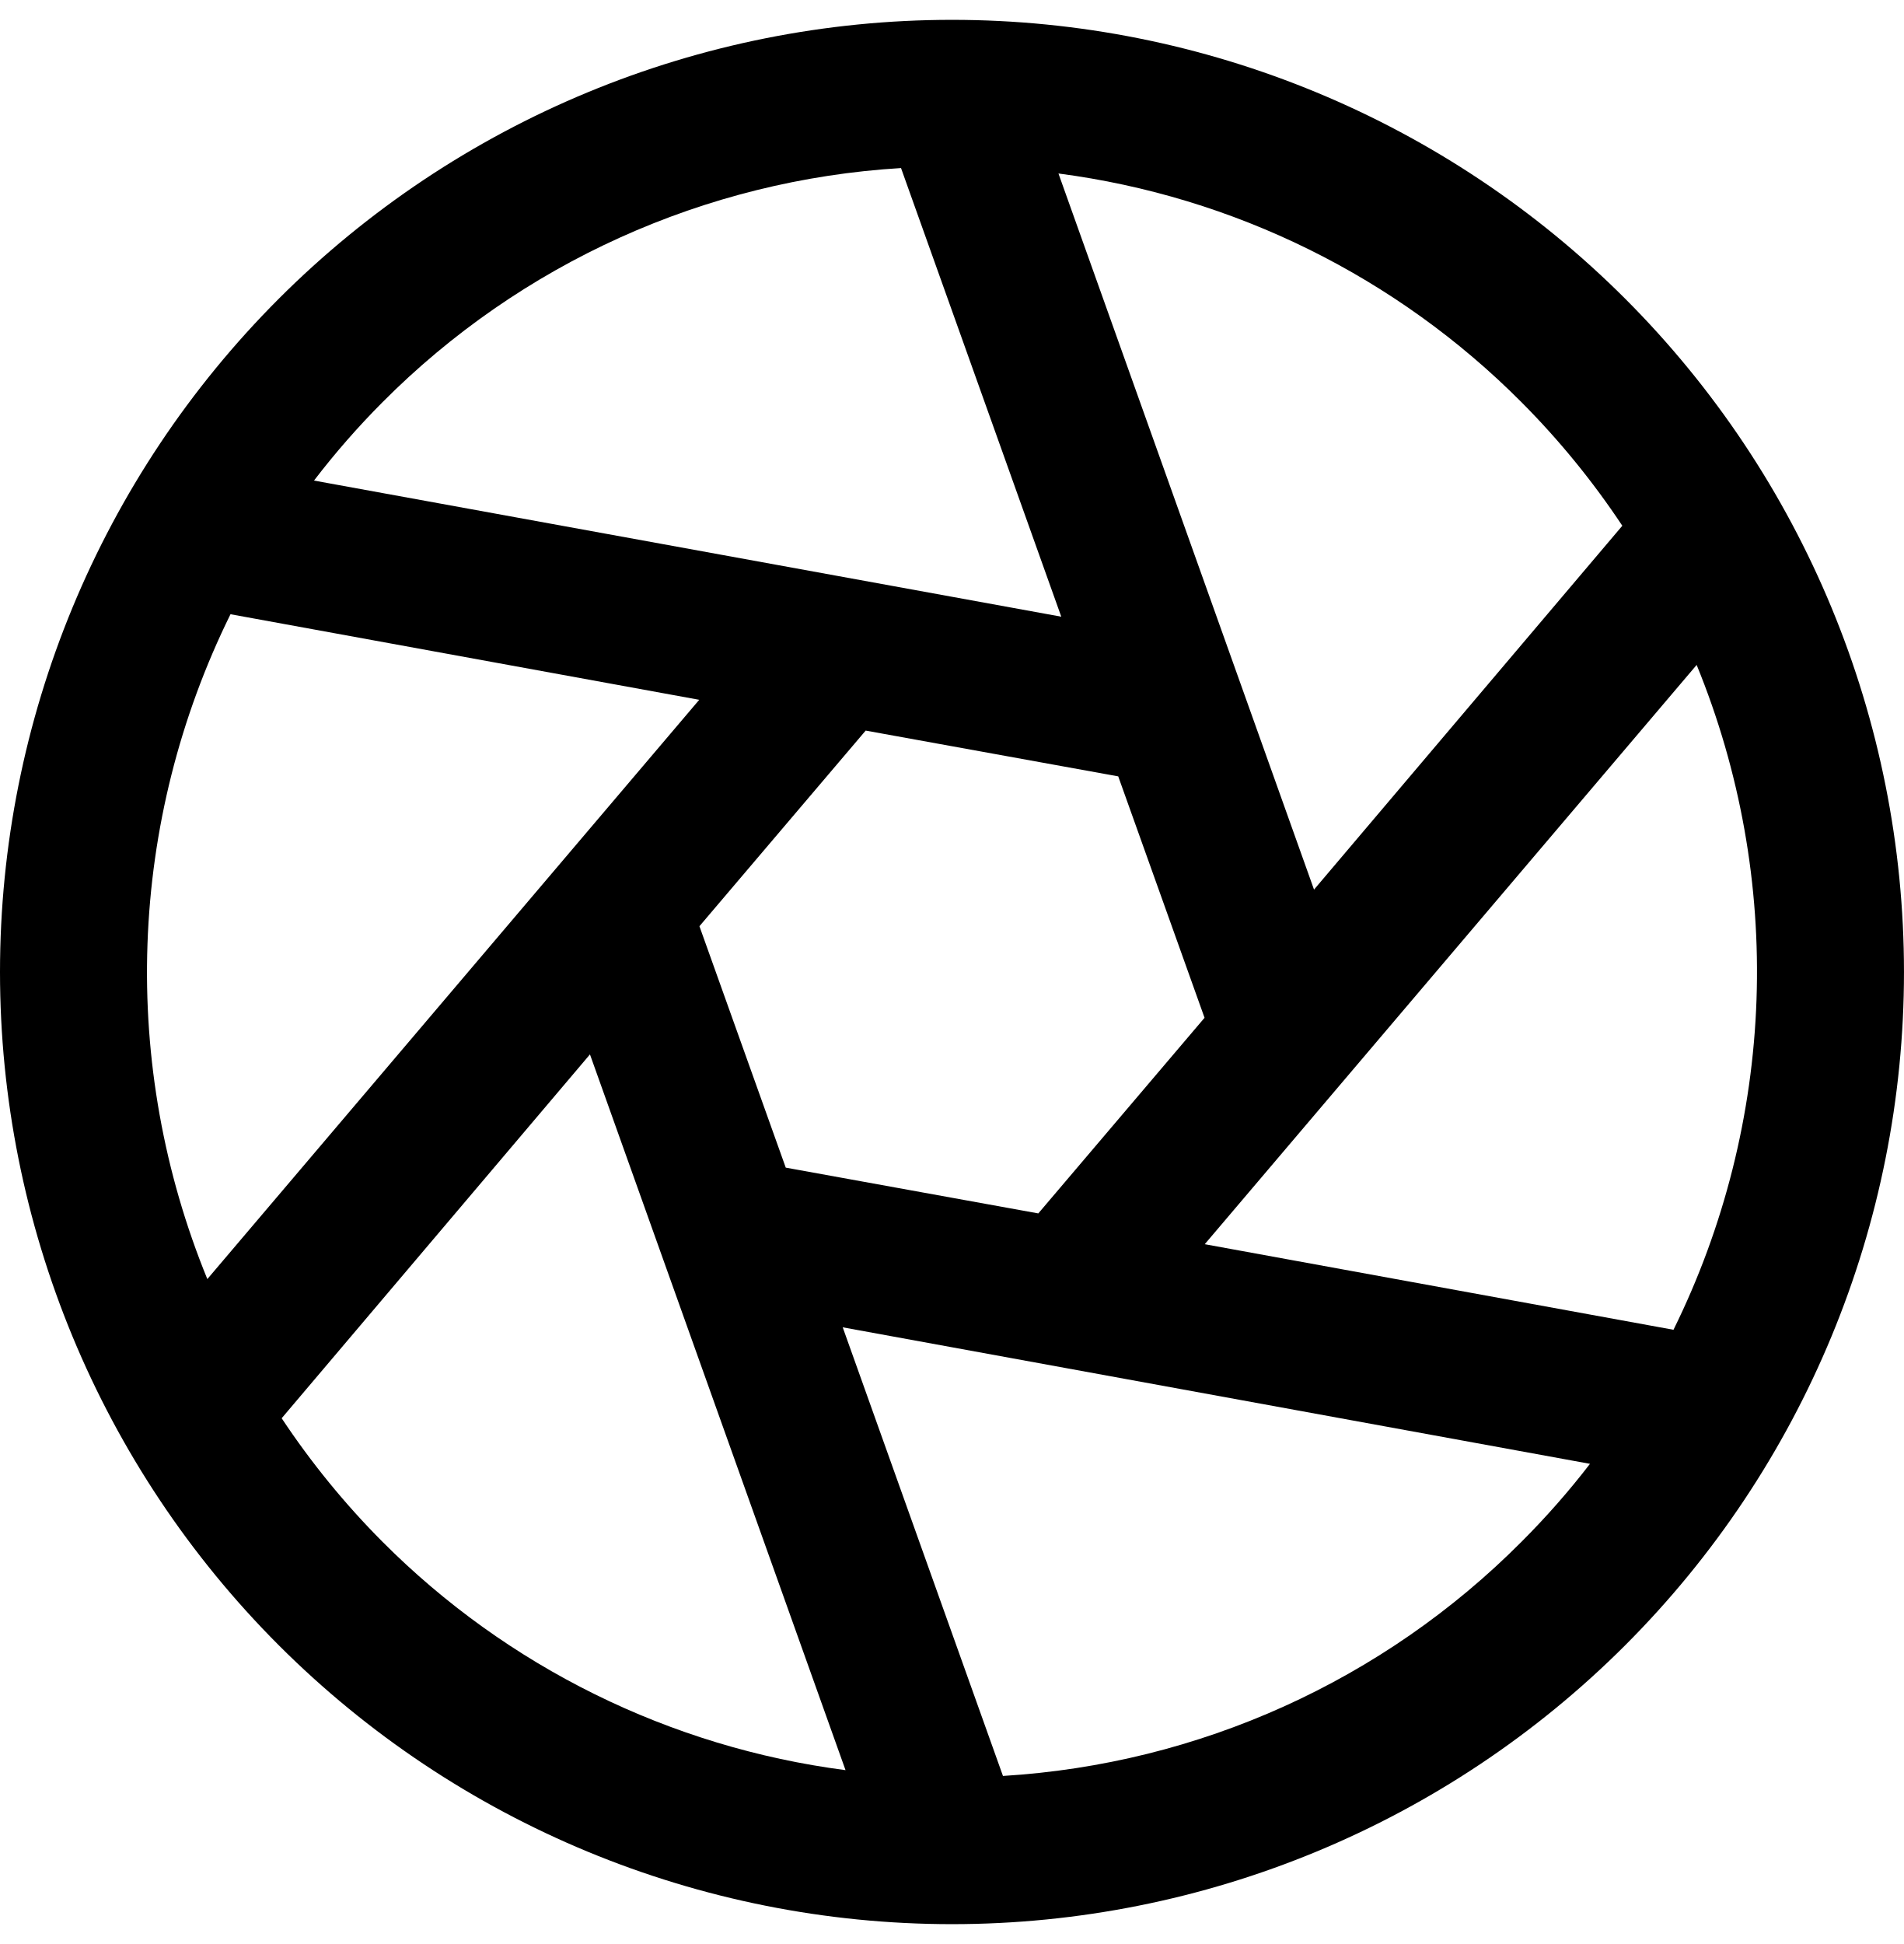
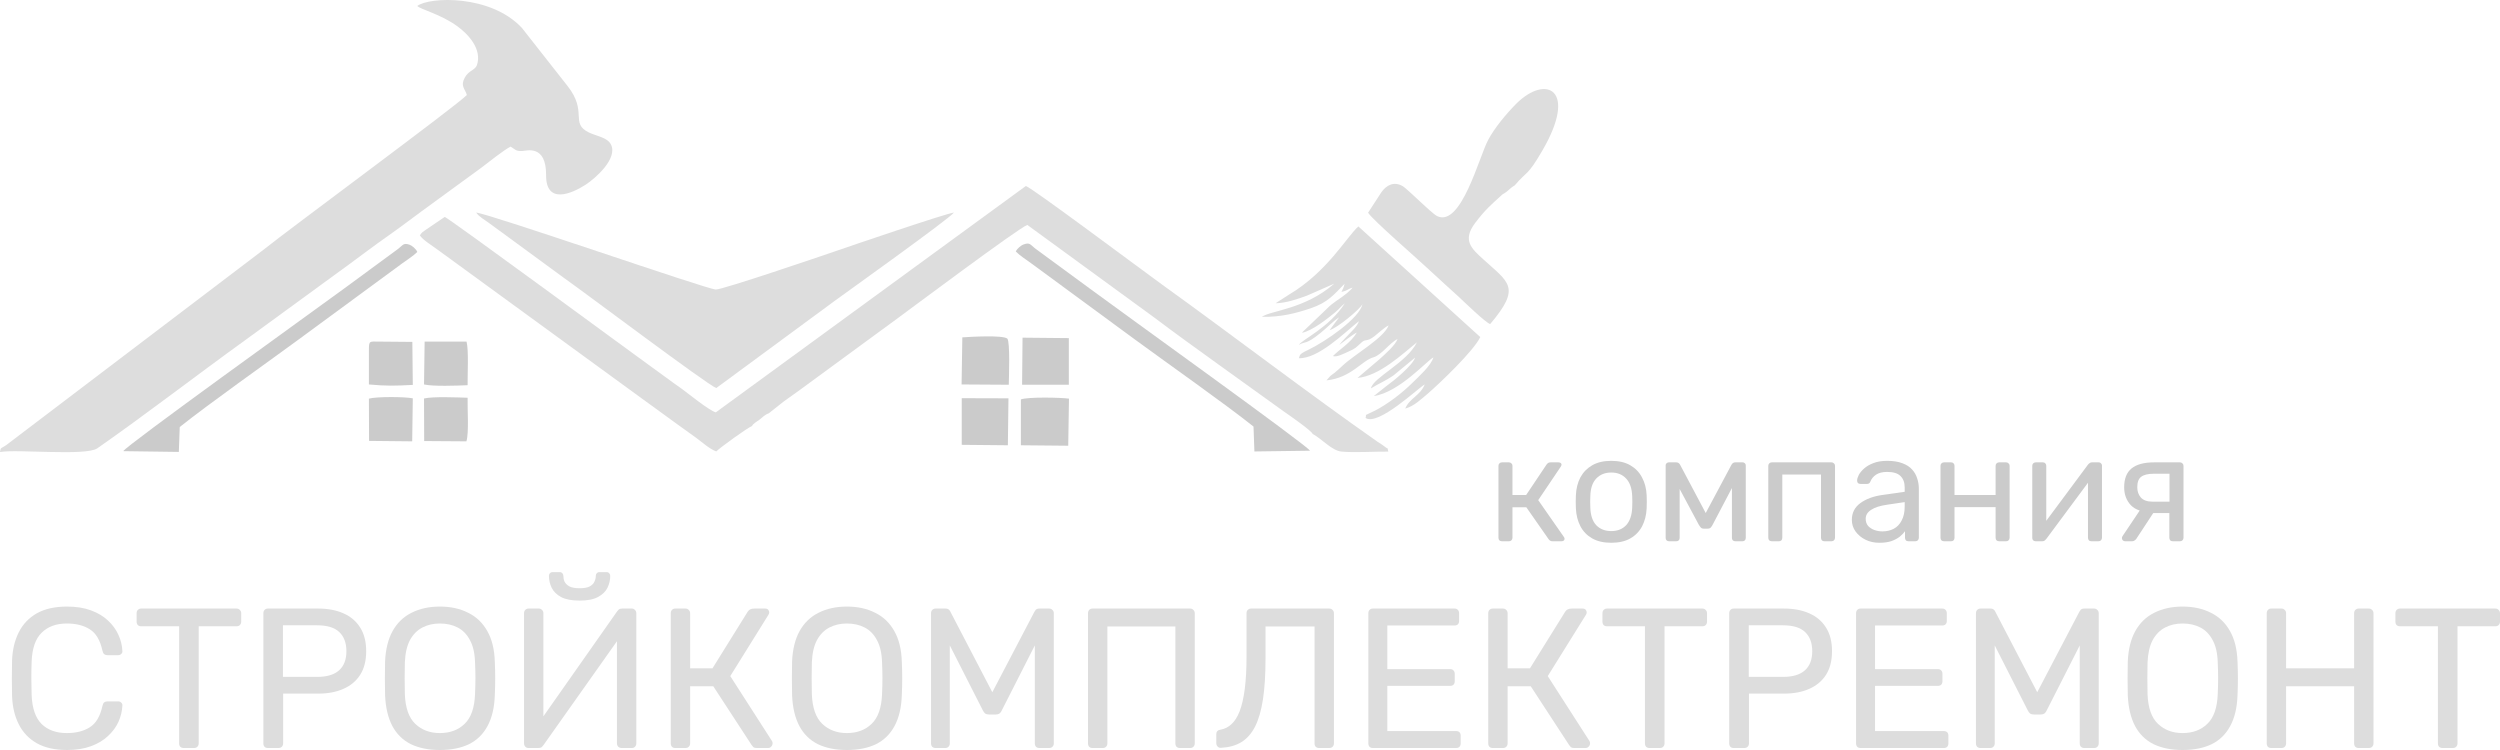
- <svg xmlns="http://www.w3.org/2000/svg" width="48" height="49" viewBox="0 0 48 49" fill="none">
-   <path d="M40.971 7.529C36.47 3.029 30.365 0.5 24 0.5C17.635 0.5 11.53 3.029 7.029 7.529C2.529 12.03 4.74244e-08 18.135 0 24.5C-4.74244e-08 30.865 2.529 36.97 7.029 41.471C11.53 45.971 17.635 48.5 24 48.5C30.365 48.5 36.47 45.971 40.971 41.471C45.471 36.97 48 30.865 48 24.5C48 18.135 45.471 12.03 40.971 7.529ZM38.361 10.142C39.307 11.092 40.157 12.134 40.899 13.252L33.127 22.423L26.684 4.373C31.107 4.95 35.214 6.979 38.361 10.142ZM30.367 25.654L26.176 30.585L19.809 29.431L17.633 23.346L21.824 18.415L28.191 19.569L30.367 25.654ZM9.639 10.142C13.126 6.636 17.779 4.534 22.715 4.236L26.755 15.544L7.916 12.113C8.447 11.419 9.023 10.761 9.639 10.142ZM5.227 32.24C4.132 29.565 3.617 26.687 3.718 23.798C3.818 20.909 4.532 18.074 5.811 15.482L17.628 17.639L5.227 32.24ZM9.639 38.858C8.693 37.908 7.843 36.866 7.101 35.748L14.873 26.577L21.316 44.618C16.894 44.043 12.787 42.017 9.639 38.858ZM38.361 38.858C34.874 42.364 30.221 44.465 25.285 44.764L21.245 33.456L40.084 36.897C39.553 37.587 38.977 38.242 38.361 38.858ZM30.372 31.361L42.773 16.76C43.868 19.435 44.383 22.313 44.282 25.202C44.181 28.091 43.468 30.926 42.189 33.518L30.372 31.361Z" fill="currentColor" />
+ <svg xmlns="http://www.w3.org/2000/svg" width="210" height="63" viewBox="0 0 210 63" fill="none">
+   <path d="M43.834 2.338L47.671 7.219C49.395 9.399 47.86 10.338 49.458 11.123C50.125 11.453 51.031 11.529 51.333 12.163C51.886 13.342 50.011 14.977 49.219 15.497C47.998 16.296 45.847 17.196 45.872 14.698C45.885 12.112 44.211 12.67 43.884 12.683C43.306 12.721 43.268 12.531 42.89 12.315C42.349 12.581 40.978 13.672 40.412 14.103L35.442 17.728C34.587 18.349 33.806 18.958 32.976 19.541C31.164 20.809 29.743 21.924 28.006 23.167L20.571 28.592C16.545 31.495 12.141 34.893 8.178 37.656C7.222 38.328 1.371 37.707 0 37.973C0.063 37.542 0.063 37.707 0.503 37.403L22.106 20.999C24.433 19.135 38.336 8.892 39.217 7.98C39.066 7.447 38.65 7.244 39.04 6.522C39.38 5.901 39.871 5.926 40.059 5.482C40.525 4.101 39.279 2.833 38.424 2.212C37.002 1.172 35.304 0.792 35.052 0.5C36.071 -0.273 41.205 -0.476 43.834 2.338Z" fill="#dddddd" />
+   <path d="M60.165 37.922C59.561 37.682 59.095 37.238 58.466 36.769C58.001 36.427 57.435 36.021 56.931 35.666C55.937 34.956 54.893 34.17 53.861 33.435L36.776 20.986C36.335 20.657 35.518 20.162 35.266 19.769C35.505 19.452 35.404 19.566 35.769 19.3L37.355 18.223C37.593 18.235 53.308 29.809 54.415 30.595C55.346 31.255 56.252 31.952 57.271 32.662C57.799 33.042 59.548 34.474 60.127 34.639L86.171 15.624C86.674 15.763 95.859 22.634 97.645 23.927C103.495 28.136 109.975 33.093 115.737 37.124C115.951 37.263 116.127 37.365 116.266 37.479C116.719 37.846 116.48 37.453 116.618 37.935C115.41 37.922 113.863 38.037 112.705 37.935C111.887 37.872 111.032 36.858 110.264 36.452C110.164 36.173 108.264 34.855 107.786 34.525L102.338 30.608C100.564 29.328 98.639 27.946 97.016 26.716L86.297 18.895C85.63 19.097 76.194 26.158 75.376 26.754L67.21 32.738C66.783 33.042 66.33 33.359 65.814 33.739L64.581 34.715C64.203 34.855 64.065 35.057 63.788 35.26C63.65 35.362 63.562 35.4 63.423 35.514C63.159 35.742 63.335 35.565 63.159 35.793C62.857 35.882 60.454 37.618 60.165 37.922Z" fill="#dddddd" />
+   <path d="M47.458 23.407L41.192 18.818C40.689 18.438 40.261 18.235 39.997 17.855C41.28 18.007 59.272 24.269 60.127 24.32C60.668 24.346 69.148 21.455 70.142 21.113C71.425 20.669 79.402 17.944 80.132 17.855C79.754 18.375 70.897 24.7 70.117 25.271L60.165 32.598C59.397 32.307 49.068 24.536 47.458 23.407Z" fill="#dddddd" />
+   <path d="M107.245 25.41L108.251 24.764C111.485 22.85 113.108 19.909 114.102 19.021L124.343 28.313C123.802 29.467 120.921 32.218 119.902 33.093C119.361 33.536 118.807 34.107 118.04 34.322C118.392 33.448 119.323 33.219 119.675 32.294C119.222 32.51 115.763 35.831 114.706 35.108C114.844 34.703 114.442 35.02 115.511 34.487C116.568 33.942 117.788 33.004 118.619 32.18C119.172 31.635 120.204 30.722 120.405 30.025C119.889 30.266 117.549 32.953 115.398 33.27L116.404 32.471C117.096 31.977 118.656 30.697 118.87 30.038L117.071 31.521C116.341 32.028 115.763 32.243 115.159 32.624C115.322 31.724 118.178 30.468 119.021 28.757C117.788 29.746 115.888 31.571 114.026 31.749L115.876 30.177C116.379 29.721 117.184 29.023 117.398 28.478C116.757 28.77 116.052 29.822 115.373 30.012C114.379 30.291 113.51 31.736 111.422 31.952L111.749 31.584C111.85 31.495 112.001 31.394 112.101 31.318C112.378 31.09 112.554 30.925 112.768 30.722C113.787 29.759 116.241 28.402 116.643 27.337C116.304 27.489 115.737 28.022 115.461 28.237C114.769 28.77 114.731 28.427 114.366 28.77C113.863 29.213 113.913 29.252 113.246 29.543C112.869 29.708 112.303 30.025 111.963 29.911C112.517 29.34 113.448 28.82 113.976 27.933C113.636 28.085 112.756 28.782 112.504 28.973C112.68 28.706 113.133 28.275 113.36 28.022C113.674 27.692 113.976 27.439 114.152 26.982L113.989 27.109C112.932 27.959 110.717 30.152 109.107 30.088C109.208 29.86 109.069 29.771 109.837 29.416C111.359 28.694 114.228 26.703 114.442 25.55C114.253 25.968 112.303 27.578 111.686 27.73L112.491 26.653C111.95 26.995 111.497 27.515 110.919 27.971C109.661 28.998 109.635 28.643 109.107 28.973C109.346 28.529 111.648 27.54 112.969 25.474C112.617 25.753 112.517 25.93 112.189 26.209C111.46 26.805 110.252 27.768 109.371 27.959C109.396 27.92 109.434 27.882 109.447 27.857L111.435 25.956C111.976 25.385 112.517 25.144 113.133 24.637C113.183 24.599 113.36 24.434 113.41 24.384C113.624 24.168 113.46 24.346 113.611 24.155C113.12 24.32 113.209 24.409 112.68 24.523C112.793 24.295 112.881 24.143 112.944 23.838C112.038 24.764 111.548 25.398 110.113 25.892C108.83 26.323 107.61 26.64 105.999 26.615C106.716 26.082 109.598 25.994 112.076 23.826L109.799 24.827C108.969 25.131 108.063 25.448 107.169 25.474C107.195 25.448 107.22 25.423 107.245 25.41Z" fill="#dddddd" />
+   <path d="M123.903 18.742C122.821 20.188 123.613 20.885 124.57 21.759C126.746 23.75 127.816 24.105 125.173 27.223C124.796 27.109 122.959 25.334 122.544 24.941C121.663 24.13 120.908 23.471 119.977 22.596C119.097 21.759 115.297 18.476 114.919 17.868L116.039 16.144C116.454 15.56 117.084 15.206 117.826 15.636C118.065 15.776 119.008 16.676 119.298 16.942C119.65 17.272 120.481 18.045 120.732 18.159C122.745 19.097 124.255 13.139 125.01 11.745C125.538 10.756 126.494 9.59 127.388 8.69C129.866 6.243 132.571 7.485 129.552 12.658C128.281 14.851 128.268 14.344 127.237 15.573C126.771 15.839 126.721 16.055 126.218 16.321C125.236 17.209 124.758 17.614 123.903 18.742Z" fill="#dddddd" />
+   <path d="M28.862 24.27L33.454 20.897C33.844 20.593 33.882 20.378 34.398 20.555C34.612 20.631 34.952 20.91 35.052 21.164C34.712 21.506 34.234 21.797 33.781 22.127L25.05 28.542C22.269 30.583 17.564 33.904 15.098 35.869L15.022 37.961L10.355 37.897C10.493 37.504 26.182 26.234 28.862 24.27Z" fill="#cbcbcb" />
+   <path d="M110.038 37.859L105.37 37.923L105.295 35.831C102.829 33.866 98.111 30.557 95.33 28.516L86.599 22.102C86.146 21.772 85.68 21.481 85.328 21.126C85.428 20.885 85.781 20.593 85.995 20.53C86.51 20.34 86.548 20.555 86.938 20.859L91.531 24.232C94.198 26.209 109.899 37.479 110.038 37.859Z" fill="#cbcbcb" />
+   <path d="M85.755 33.549C86.359 33.334 89.064 33.384 89.794 33.486L89.731 37.441L85.755 37.403V33.549Z" fill="#cbcbcb" />
+   <path d="M80.836 28.339C81.566 28.288 84.208 28.136 84.611 28.44C84.862 28.681 84.749 31.749 84.737 32.319L80.773 32.294L80.836 28.339Z" fill="#cbcbcb" />
+   <path d="M85.894 28.364L89.782 28.402V32.319H85.856L85.894 28.364Z" fill="#cbcbcb" />
+   <path d="M80.786 33.448L84.711 33.46L84.661 37.403L80.786 37.365V33.448Z" fill="#cbcbcb" />
+   <path d="M35.618 33.473C36.373 33.295 38.411 33.384 39.279 33.41C39.254 34.322 39.405 36.325 39.179 37.073L35.631 37.048L35.618 33.473Z" fill="#cbcbcb" />
+   <path d="M35.669 28.694H39.191C39.38 29.429 39.267 31.47 39.279 32.357C38.411 32.395 36.373 32.471 35.618 32.294L35.669 28.694Z" fill="#cbcbcb" />
+   <path d="M30.988 33.486C31.605 33.308 34.02 33.321 34.675 33.46L34.624 37.073L31.001 37.035L30.988 33.486Z" fill="#cbcbcb" />
+   <path d="M31.819 28.694L34.637 28.719L34.675 32.332C33.203 32.408 32.473 32.433 30.988 32.294V29.404C30.988 28.592 31.039 28.694 31.819 28.694Z" fill="#cbcbcb" />
+   <path d="M5.63 63C4.611 63 3.764 62.81 3.089 62.431C2.425 62.052 1.921 61.522 1.578 60.841C1.234 60.161 1.046 59.369 1.013 58.465C1.002 58.008 0.996 57.517 0.996 56.993C0.996 56.468 1.002 55.966 1.013 55.487C1.046 54.583 1.234 53.791 1.578 53.111C1.921 52.43 2.425 51.9 3.089 51.521C3.764 51.142 4.611 50.952 5.63 50.952C6.394 50.952 7.064 51.058 7.639 51.27C8.215 51.482 8.691 51.766 9.068 52.123C9.455 52.48 9.749 52.882 9.948 53.328C10.147 53.763 10.258 54.215 10.28 54.683C10.291 54.784 10.258 54.867 10.18 54.934C10.114 55.001 10.031 55.035 9.931 55.035H9.018C8.918 55.035 8.83 55.007 8.752 54.951C8.686 54.895 8.636 54.795 8.603 54.65C8.414 53.78 8.06 53.183 7.54 52.859C7.03 52.536 6.388 52.374 5.613 52.374C4.728 52.374 4.025 52.631 3.504 53.144C2.984 53.646 2.701 54.455 2.657 55.57C2.624 56.485 2.624 57.422 2.657 58.382C2.701 59.497 2.984 60.312 3.504 60.825C4.025 61.327 4.728 61.578 5.613 61.578C6.388 61.578 7.03 61.416 7.54 61.092C8.06 60.769 8.414 60.172 8.603 59.302C8.636 59.157 8.686 59.056 8.752 59.001C8.83 58.945 8.918 58.917 9.018 58.917H9.931C10.031 58.917 10.114 58.95 10.18 59.017C10.258 59.084 10.291 59.168 10.28 59.268C10.258 59.737 10.147 60.194 9.948 60.641C9.749 61.076 9.455 61.472 9.068 61.829C8.691 62.186 8.215 62.47 7.639 62.682C7.064 62.894 6.394 63 5.63 63Z" fill="#dddddd" />
+   <path d="M15.429 62.833C15.318 62.833 15.224 62.799 15.146 62.732C15.08 62.654 15.047 62.559 15.047 62.448V52.608H11.858C11.747 52.608 11.653 52.575 11.576 52.508C11.509 52.43 11.476 52.335 11.476 52.224V51.521C11.476 51.398 11.509 51.303 11.576 51.236C11.653 51.158 11.747 51.119 11.858 51.119H19.863C19.985 51.119 20.079 51.158 20.145 51.236C20.223 51.303 20.262 51.398 20.262 51.521V52.224C20.262 52.335 20.223 52.43 20.145 52.508C20.079 52.575 19.985 52.608 19.863 52.608H16.691V62.448C16.691 62.559 16.652 62.654 16.575 62.732C16.508 62.799 16.414 62.833 16.292 62.833H15.429Z" fill="#dddddd" />
+   <path d="M22.505 62.833C22.383 62.833 22.289 62.799 22.223 62.732C22.156 62.654 22.123 62.559 22.123 62.448V51.521C22.123 51.398 22.156 51.303 22.223 51.236C22.289 51.158 22.383 51.119 22.505 51.119H26.724C27.543 51.119 28.251 51.253 28.849 51.521C29.458 51.788 29.929 52.19 30.261 52.726C30.593 53.25 30.759 53.908 30.759 54.7C30.759 55.492 30.593 56.15 30.261 56.675C29.929 57.199 29.458 57.595 28.849 57.863C28.251 58.13 27.543 58.264 26.724 58.264H23.784V62.448C23.784 62.559 23.745 62.654 23.668 62.732C23.601 62.799 23.507 62.833 23.385 62.833H22.505ZM23.767 56.859H26.64C27.46 56.859 28.074 56.675 28.484 56.307C28.894 55.938 29.098 55.403 29.098 54.7C29.098 54.008 28.899 53.473 28.5 53.094C28.102 52.714 27.482 52.525 26.64 52.525H23.767V56.859Z" fill="#dddddd" />
+   <path d="M36.947 63C36.006 63 35.198 62.838 34.523 62.515C33.847 62.18 33.327 61.672 32.961 60.992C32.596 60.3 32.391 59.436 32.347 58.398C32.336 57.907 32.33 57.439 32.33 56.993C32.33 56.535 32.336 56.061 32.347 55.57C32.391 54.544 32.602 53.691 32.978 53.01C33.365 52.318 33.897 51.805 34.572 51.471C35.259 51.125 36.05 50.952 36.947 50.952C37.855 50.952 38.647 51.125 39.322 51.471C40.008 51.805 40.545 52.318 40.933 53.01C41.321 53.691 41.531 54.544 41.564 55.57C41.586 56.061 41.597 56.535 41.597 56.993C41.597 57.439 41.586 57.907 41.564 58.398C41.531 59.436 41.326 60.3 40.95 60.992C40.584 61.672 40.064 62.18 39.389 62.515C38.713 62.838 37.899 63 36.947 63ZM36.947 61.578C37.8 61.578 38.492 61.321 39.023 60.808C39.566 60.295 39.859 59.464 39.903 58.315C39.925 57.813 39.937 57.366 39.937 56.976C39.937 56.574 39.925 56.128 39.903 55.637C39.881 54.867 39.737 54.243 39.471 53.763C39.217 53.283 38.874 52.932 38.442 52.709C38.01 52.486 37.512 52.374 36.947 52.374C36.405 52.374 35.917 52.486 35.486 52.709C35.054 52.932 34.705 53.283 34.439 53.763C34.185 54.243 34.041 54.867 34.008 55.637C33.997 56.128 33.991 56.574 33.991 56.976C33.991 57.366 33.997 57.813 34.008 58.315C34.052 59.464 34.345 60.295 34.888 60.808C35.43 61.321 36.117 61.578 36.947 61.578Z" fill="#dddddd" />
+   <path d="M44.4 62.833C44.278 62.833 44.184 62.794 44.118 62.715C44.051 62.637 44.018 62.543 44.018 62.431V51.521C44.018 51.398 44.051 51.303 44.118 51.236C44.195 51.158 44.289 51.119 44.4 51.119H45.264C45.374 51.119 45.463 51.158 45.529 51.236C45.607 51.303 45.645 51.398 45.645 51.521V60.172L51.84 51.353C51.873 51.309 51.918 51.259 51.973 51.203C52.039 51.147 52.134 51.119 52.255 51.119H53.069C53.18 51.119 53.268 51.158 53.335 51.236C53.412 51.303 53.451 51.398 53.451 51.521V62.448C53.451 62.559 53.412 62.654 53.335 62.732C53.268 62.799 53.18 62.833 53.069 62.833H52.222C52.111 62.833 52.017 62.799 51.94 62.732C51.862 62.654 51.824 62.559 51.824 62.448V53.864L45.645 62.598C45.623 62.632 45.579 62.682 45.513 62.749C45.446 62.805 45.352 62.833 45.23 62.833H44.4ZM48.685 50.45C48.02 50.45 47.5 50.349 47.124 50.149C46.758 49.948 46.498 49.691 46.343 49.379C46.188 49.055 46.111 48.721 46.111 48.375C46.111 48.286 46.138 48.213 46.194 48.157C46.249 48.09 46.326 48.057 46.426 48.057H47.007C47.107 48.057 47.184 48.09 47.24 48.157C47.295 48.213 47.323 48.286 47.323 48.375C47.323 48.542 47.356 48.704 47.422 48.86C47.5 49.016 47.638 49.15 47.838 49.262C48.037 49.362 48.319 49.412 48.685 49.412C49.061 49.412 49.343 49.362 49.532 49.262C49.731 49.15 49.864 49.016 49.93 48.86C50.008 48.704 50.047 48.542 50.047 48.375C50.047 48.286 50.074 48.213 50.13 48.157C50.185 48.09 50.262 48.057 50.362 48.057H50.943C51.043 48.057 51.12 48.09 51.176 48.157C51.231 48.213 51.259 48.286 51.259 48.375C51.259 48.721 51.181 49.055 51.026 49.379C50.871 49.691 50.606 49.948 50.229 50.149C49.864 50.349 49.349 50.45 48.685 50.45Z" fill="#dddddd" />
+   <path d="M56.726 62.833C56.604 62.833 56.51 62.799 56.444 62.732C56.377 62.654 56.344 62.559 56.344 62.448V51.521C56.344 51.398 56.377 51.303 56.444 51.236C56.51 51.158 56.604 51.119 56.726 51.119H57.573C57.695 51.119 57.789 51.158 57.855 51.236C57.933 51.303 57.971 51.398 57.971 51.521V56.139H59.848L62.804 51.387C62.86 51.298 62.932 51.231 63.02 51.186C63.109 51.142 63.225 51.119 63.369 51.119H64.266C64.388 51.119 64.476 51.153 64.531 51.22C64.587 51.286 64.615 51.365 64.615 51.454C64.615 51.521 64.587 51.593 64.531 51.671L61.343 56.792L64.847 62.247C64.88 62.292 64.897 62.353 64.897 62.431C64.897 62.543 64.858 62.637 64.781 62.715C64.714 62.794 64.626 62.833 64.515 62.833H63.568C63.446 62.833 63.352 62.81 63.286 62.766C63.23 62.71 63.181 62.649 63.136 62.582L59.915 57.645H57.971V62.448C57.971 62.559 57.933 62.654 57.855 62.732C57.789 62.799 57.695 62.833 57.573 62.833H56.726Z" fill="#dddddd" />
+   <path d="M71.135 63C70.194 63 69.386 62.838 68.711 62.515C68.035 62.18 67.515 61.672 67.15 60.992C66.784 60.3 66.579 59.436 66.535 58.398C66.524 57.907 66.519 57.439 66.519 56.993C66.519 56.535 66.524 56.061 66.535 55.57C66.579 54.544 66.79 53.691 67.166 53.01C67.554 52.318 68.085 51.805 68.761 51.471C69.447 51.125 70.239 50.952 71.135 50.952C72.043 50.952 72.835 51.125 73.51 51.471C74.197 51.805 74.734 52.318 75.121 53.01C75.509 53.691 75.719 54.544 75.752 55.57C75.775 56.061 75.786 56.535 75.786 56.993C75.786 57.439 75.775 57.907 75.752 58.398C75.719 59.436 75.514 60.3 75.138 60.992C74.772 61.672 74.252 62.18 73.577 62.515C72.901 62.838 72.088 63 71.135 63ZM71.135 61.578C71.988 61.578 72.68 61.321 73.211 60.808C73.754 60.295 74.047 59.464 74.092 58.315C74.114 57.813 74.125 57.366 74.125 56.976C74.125 56.574 74.114 56.128 74.092 55.637C74.07 54.867 73.925 54.243 73.66 53.763C73.405 53.283 73.062 52.932 72.63 52.709C72.198 52.486 71.7 52.374 71.135 52.374C70.593 52.374 70.106 52.486 69.674 52.709C69.242 52.932 68.893 53.283 68.628 53.763C68.373 54.243 68.229 54.867 68.196 55.637C68.185 56.128 68.179 56.574 68.179 56.976C68.179 57.366 68.185 57.813 68.196 58.315C68.24 59.464 68.534 60.295 69.076 60.808C69.619 61.321 70.305 61.578 71.135 61.578Z" fill="#dddddd" />
+   <path d="M78.588 62.833C78.478 62.833 78.383 62.799 78.306 62.732C78.24 62.654 78.206 62.559 78.206 62.448V51.521C78.206 51.398 78.24 51.303 78.306 51.236C78.383 51.158 78.478 51.119 78.588 51.119H79.419C79.552 51.119 79.651 51.153 79.718 51.22C79.784 51.286 79.823 51.342 79.834 51.387L83.355 58.147L86.892 51.387C86.914 51.342 86.953 51.286 87.008 51.22C87.075 51.153 87.174 51.119 87.307 51.119H88.121C88.243 51.119 88.337 51.158 88.403 51.236C88.481 51.303 88.52 51.398 88.52 51.521V62.448C88.52 62.559 88.481 62.654 88.403 62.732C88.337 62.799 88.243 62.833 88.121 62.833H87.307C87.197 62.833 87.102 62.799 87.025 62.732C86.959 62.654 86.925 62.559 86.925 62.448V54.215L84.152 59.67C84.108 59.782 84.041 59.871 83.953 59.938C83.864 59.993 83.753 60.021 83.62 60.021H83.106C82.962 60.021 82.845 59.993 82.757 59.938C82.679 59.871 82.613 59.782 82.558 59.67L79.784 54.215V62.448C79.784 62.559 79.745 62.654 79.668 62.732C79.601 62.799 79.513 62.833 79.402 62.833H78.588Z" fill="#dddddd" />
+   <path d="M91.774 62.833C91.652 62.833 91.558 62.799 91.491 62.732C91.425 62.654 91.392 62.559 91.392 62.448V51.521C91.392 51.398 91.425 51.303 91.491 51.236C91.558 51.158 91.652 51.119 91.774 51.119H99.961C100.083 51.119 100.177 51.158 100.244 51.236C100.321 51.303 100.36 51.398 100.36 51.521V62.448C100.36 62.559 100.321 62.654 100.244 62.732C100.177 62.799 100.083 62.833 99.961 62.833H99.114C99.004 62.833 98.909 62.799 98.832 62.732C98.766 62.654 98.732 62.559 98.732 62.448V52.625H93.019V62.448C93.019 62.559 92.981 62.654 92.903 62.732C92.837 62.799 92.743 62.833 92.621 62.833H91.774Z" fill="#dddddd" />
+   <path d="M110.804 62.833C110.694 62.833 110.599 62.799 110.522 62.732C110.455 62.654 110.422 62.559 110.422 62.448V52.625H106.304V55.319C106.304 56.658 106.232 57.801 106.088 58.75C105.944 59.687 105.722 60.451 105.423 61.042C105.124 61.622 104.737 62.057 104.261 62.347C103.796 62.626 103.231 62.782 102.567 62.816C102.456 62.827 102.362 62.794 102.285 62.715C102.207 62.637 102.168 62.537 102.168 62.414V61.678C102.168 61.455 102.285 61.327 102.517 61.293C102.86 61.237 103.165 61.087 103.43 60.841C103.707 60.596 103.94 60.233 104.128 59.754C104.316 59.263 104.46 58.638 104.56 57.88C104.659 57.11 104.709 56.189 104.709 55.118V51.504C104.709 51.392 104.742 51.303 104.809 51.236C104.886 51.158 104.981 51.119 105.091 51.119H111.651C111.773 51.119 111.867 51.158 111.934 51.236C112.011 51.303 112.05 51.398 112.05 51.521V62.448C112.05 62.559 112.011 62.654 111.934 62.732C111.867 62.799 111.773 62.833 111.651 62.833H110.804Z" fill="#dddddd" />
+   <path d="M115.323 62.833C115.201 62.833 115.107 62.799 115.04 62.732C114.974 62.654 114.941 62.559 114.941 62.448V51.521C114.941 51.398 114.974 51.303 115.04 51.236C115.107 51.158 115.201 51.119 115.323 51.119H122.182C122.304 51.119 122.398 51.158 122.464 51.236C122.531 51.303 122.564 51.398 122.564 51.521V52.157C122.564 52.279 122.531 52.374 122.464 52.441C122.398 52.508 122.304 52.541 122.182 52.541H116.535V56.206H121.816C121.938 56.206 122.032 56.245 122.099 56.323C122.165 56.39 122.198 56.485 122.198 56.608V57.227C122.198 57.339 122.165 57.433 122.099 57.511C122.032 57.578 121.938 57.612 121.816 57.612H116.535V61.41H122.315C122.436 61.41 122.531 61.444 122.597 61.511C122.663 61.578 122.697 61.672 122.697 61.795V62.448C122.697 62.559 122.663 62.654 122.597 62.732C122.531 62.799 122.436 62.833 122.315 62.833H115.323Z" fill="#dddddd" />
+   <path d="M125.394 62.833C125.273 62.833 125.179 62.799 125.112 62.732C125.046 62.654 125.012 62.559 125.012 62.448V51.521C125.012 51.398 125.046 51.303 125.112 51.236C125.179 51.158 125.273 51.119 125.394 51.119H126.241C126.363 51.119 126.457 51.158 126.524 51.236C126.601 51.303 126.64 51.398 126.64 51.521V56.139H128.517L131.473 51.387C131.528 51.298 131.6 51.231 131.689 51.186C131.777 51.142 131.894 51.119 132.037 51.119H132.934C133.056 51.119 133.145 51.153 133.2 51.22C133.255 51.286 133.283 51.365 133.283 51.454C133.283 51.521 133.255 51.593 133.2 51.671L130.011 56.792L133.516 62.247C133.549 62.292 133.565 62.353 133.565 62.431C133.565 62.543 133.527 62.637 133.449 62.715C133.383 62.794 133.294 62.833 133.183 62.833H132.237C132.115 62.833 132.021 62.81 131.954 62.766C131.899 62.71 131.849 62.649 131.805 62.582L128.583 57.645H126.64V62.448C126.64 62.559 126.601 62.654 126.524 62.732C126.457 62.799 126.363 62.833 126.241 62.833H125.394Z" fill="#dddddd" />
+   <path d="M138.558 62.833C138.448 62.833 138.354 62.799 138.276 62.732C138.21 62.654 138.176 62.559 138.176 62.448V52.608H134.988C134.877 52.608 134.783 52.575 134.705 52.508C134.639 52.43 134.606 52.335 134.606 52.224V51.521C134.606 51.398 134.639 51.303 134.705 51.236C134.783 51.158 134.877 51.119 134.988 51.119H142.993C143.114 51.119 143.209 51.158 143.275 51.236C143.352 51.303 143.391 51.398 143.391 51.521V52.224C143.391 52.335 143.352 52.43 143.275 52.508C143.209 52.575 143.114 52.608 142.993 52.608H139.821V62.448C139.821 62.559 139.782 62.654 139.704 62.732C139.638 62.799 139.544 62.833 139.422 62.833H138.558Z" fill="#dddddd" />
+   <path d="M145.635 62.833C145.513 62.833 145.419 62.799 145.353 62.732C145.286 62.654 145.253 62.559 145.253 62.448V51.521C145.253 51.398 145.286 51.303 145.353 51.236C145.419 51.158 145.513 51.119 145.635 51.119H149.853C150.673 51.119 151.381 51.253 151.979 51.521C152.588 51.788 153.059 52.19 153.391 52.726C153.723 53.25 153.889 53.908 153.889 54.7C153.889 55.492 153.723 56.15 153.391 56.675C153.059 57.199 152.588 57.595 151.979 57.863C151.381 58.13 150.673 58.264 149.853 58.264H146.914V62.448C146.914 62.559 146.875 62.654 146.797 62.732C146.731 62.799 146.637 62.833 146.515 62.833H145.635ZM146.897 56.859H149.77C150.59 56.859 151.204 56.675 151.614 56.307C152.023 55.938 152.228 55.403 152.228 54.7C152.228 54.008 152.029 53.473 151.63 53.094C151.232 52.714 150.612 52.525 149.77 52.525H146.897V56.859Z" fill="#dddddd" />
+   <path d="M156.29 62.833C156.169 62.833 156.074 62.799 156.008 62.732C155.942 62.654 155.908 62.559 155.908 62.448V51.521C155.908 51.398 155.942 51.303 156.008 51.236C156.074 51.158 156.169 51.119 156.29 51.119H163.149C163.271 51.119 163.365 51.158 163.432 51.236C163.498 51.303 163.531 51.398 163.531 51.521V52.157C163.531 52.279 163.498 52.374 163.432 52.441C163.365 52.508 163.271 52.541 163.149 52.541H157.503V56.206H162.784C162.906 56.206 163 56.245 163.066 56.323C163.133 56.39 163.166 56.485 163.166 56.608V57.227C163.166 57.339 163.133 57.433 163.066 57.511C163 57.578 162.906 57.612 162.784 57.612H157.503V61.41H163.282C163.404 61.41 163.498 61.444 163.565 61.511C163.631 61.578 163.664 61.672 163.664 61.795V62.448C163.664 62.559 163.631 62.654 163.565 62.732C163.498 62.799 163.404 62.833 163.282 62.833H156.29Z" fill="#dddddd" />
+   <path d="M166.362 62.833C166.251 62.833 166.157 62.799 166.08 62.732C166.013 62.654 165.98 62.559 165.98 62.448V51.521C165.98 51.398 166.013 51.303 166.08 51.236C166.157 51.158 166.251 51.119 166.362 51.119H167.192C167.325 51.119 167.425 51.153 167.491 51.22C167.558 51.286 167.596 51.342 167.608 51.387L171.128 58.147L174.666 51.387C174.688 51.342 174.727 51.286 174.782 51.22C174.848 51.153 174.948 51.119 175.081 51.119H175.895C176.017 51.119 176.111 51.158 176.177 51.236C176.255 51.303 176.293 51.398 176.293 51.521V62.448C176.293 62.559 176.255 62.654 176.177 62.732C176.111 62.799 176.017 62.833 175.895 62.833H175.081C174.97 62.833 174.876 62.799 174.799 62.732C174.732 62.654 174.699 62.559 174.699 62.448V54.215L171.926 59.67C171.881 59.782 171.815 59.871 171.726 59.938C171.638 59.993 171.527 60.021 171.394 60.021H170.879C170.735 60.021 170.619 59.993 170.53 59.938C170.453 59.871 170.387 59.782 170.331 59.67L167.558 54.215V62.448C167.558 62.559 167.519 62.654 167.441 62.732C167.375 62.799 167.286 62.833 167.176 62.833H166.362Z" fill="#dddddd" />
+   <path d="M183.334 63C182.393 63 181.585 62.838 180.909 62.515C180.234 62.18 179.714 61.672 179.348 60.992C178.983 60.3 178.778 59.436 178.734 58.398C178.723 57.907 178.717 57.439 178.717 56.993C178.717 56.535 178.723 56.061 178.734 55.57C178.778 54.544 178.988 53.691 179.365 53.01C179.752 52.318 180.284 51.805 180.959 51.471C181.646 51.125 182.437 50.952 183.334 50.952C184.242 50.952 185.034 51.125 185.709 51.471C186.395 51.805 186.932 52.318 187.32 53.01C187.707 53.691 187.918 54.544 187.951 55.57C187.973 56.061 187.984 56.535 187.984 56.993C187.984 57.439 187.973 57.907 187.951 58.398C187.918 59.436 187.713 60.3 187.336 60.992C186.971 61.672 186.451 62.18 185.775 62.515C185.1 62.838 184.286 63 183.334 63ZM183.334 61.578C184.187 61.578 184.879 61.321 185.41 60.808C185.952 60.295 186.246 59.464 186.29 58.315C186.312 57.813 186.323 57.366 186.323 56.976C186.323 56.574 186.312 56.128 186.29 55.637C186.268 54.867 186.124 54.243 185.858 53.763C185.604 53.283 185.26 52.932 184.829 52.709C184.397 52.486 183.899 52.374 183.334 52.374C182.792 52.374 182.304 52.486 181.873 52.709C181.441 52.932 181.092 53.283 180.826 53.763C180.572 54.243 180.428 54.867 180.394 55.637C180.383 56.128 180.378 56.574 180.378 56.976C180.378 57.366 180.383 57.813 180.394 58.315C180.439 59.464 180.732 60.295 181.275 60.808C181.817 61.321 182.504 61.578 183.334 61.578Z" fill="#dddddd" />
+   <path d="M190.787 62.833C190.665 62.833 190.571 62.799 190.504 62.732C190.438 62.654 190.405 62.559 190.405 62.448V51.521C190.405 51.398 190.438 51.303 190.504 51.236C190.571 51.158 190.665 51.119 190.787 51.119H191.634C191.756 51.119 191.85 51.158 191.916 51.236C191.994 51.303 192.032 51.398 192.032 51.521V56.139H197.745V51.521C197.745 51.398 197.779 51.303 197.845 51.236C197.923 51.158 198.017 51.119 198.127 51.119H198.974C199.096 51.119 199.19 51.158 199.257 51.236C199.334 51.303 199.373 51.398 199.373 51.521V62.448C199.373 62.559 199.334 62.654 199.257 62.732C199.19 62.799 199.096 62.833 198.974 62.833H198.127C198.017 62.833 197.923 62.799 197.845 62.732C197.779 62.654 197.745 62.559 197.745 62.448V57.645H192.032V62.448C192.032 62.559 191.994 62.654 191.916 62.732C191.85 62.799 191.756 62.833 191.634 62.833H190.787Z" fill="#dddddd" />
+   <path d="M205.167 62.833C205.056 62.833 204.962 62.799 204.885 62.732C204.818 62.654 204.785 62.559 204.785 62.448V52.608H201.597C201.486 52.608 201.392 52.575 201.314 52.508C201.248 52.43 201.215 52.335 201.215 52.224V51.521C201.215 51.398 201.248 51.303 201.314 51.236C201.392 51.158 201.486 51.119 201.597 51.119H209.601C209.723 51.119 209.817 51.158 209.884 51.236C209.961 51.303 210 51.398 210 51.521V52.224C210 52.335 209.961 52.43 209.884 52.508C209.817 52.575 209.723 52.608 209.601 52.608H206.429V62.448C206.429 62.559 206.391 62.654 206.313 62.732C206.247 62.799 206.153 62.833 206.031 62.833H205.167Z" fill="#dddddd" />
+   <path d="M126.161 45.465C126.077 45.465 126.005 45.44 125.946 45.389C125.896 45.329 125.87 45.257 125.87 45.172V39.131C125.87 39.046 125.896 38.978 125.946 38.927C126.005 38.868 126.077 38.838 126.161 38.838H126.756C126.84 38.838 126.908 38.868 126.958 38.927C127.017 38.978 127.047 39.046 127.047 39.131V41.578H128.198L129.905 39.029C129.948 38.97 129.994 38.923 130.045 38.889C130.095 38.855 130.163 38.838 130.247 38.838H130.905C130.981 38.838 131.044 38.855 131.094 38.889C131.145 38.923 131.17 38.974 131.17 39.042C131.17 39.059 131.162 39.084 131.145 39.118C131.137 39.144 131.124 39.169 131.107 39.195L129.21 42.011L131.36 45.096C131.402 45.147 131.423 45.202 131.423 45.261C131.423 45.329 131.398 45.38 131.347 45.414C131.305 45.448 131.246 45.465 131.17 45.465H130.399C130.323 45.465 130.26 45.448 130.209 45.414C130.158 45.38 130.112 45.334 130.07 45.274L128.21 42.61H127.047V45.172C127.047 45.257 127.017 45.329 126.958 45.389C126.908 45.44 126.84 45.465 126.756 45.465H126.161Z" fill="#cbcbcb" />
+   <path d="M135.346 45.593C134.705 45.593 134.17 45.469 133.74 45.223C133.31 44.977 132.981 44.637 132.753 44.203C132.525 43.762 132.399 43.26 132.374 42.7C132.365 42.555 132.361 42.373 132.361 42.152C132.361 41.922 132.365 41.739 132.374 41.604C132.399 41.034 132.525 40.533 132.753 40.1C132.989 39.666 133.322 39.327 133.752 39.08C134.182 38.834 134.714 38.711 135.346 38.711C135.979 38.711 136.51 38.834 136.94 39.08C137.37 39.327 137.699 39.666 137.926 40.1C138.163 40.533 138.293 41.034 138.319 41.604C138.327 41.739 138.331 41.922 138.331 42.152C138.331 42.373 138.327 42.555 138.319 42.7C138.293 43.26 138.167 43.762 137.939 44.203C137.711 44.637 137.383 44.977 136.953 45.223C136.522 45.469 135.987 45.593 135.346 45.593ZM135.346 44.611C135.869 44.611 136.286 44.446 136.598 44.114C136.91 43.774 137.079 43.282 137.104 42.636C137.113 42.508 137.117 42.347 137.117 42.152C137.117 41.956 137.113 41.795 137.104 41.667C137.079 41.022 136.91 40.533 136.598 40.202C136.286 39.862 135.869 39.692 135.346 39.692C134.823 39.692 134.402 39.862 134.081 40.202C133.769 40.533 133.605 41.022 133.588 41.667C133.579 41.795 133.575 41.956 133.575 42.152C133.575 42.347 133.579 42.508 133.588 42.636C133.605 43.282 133.769 43.774 134.081 44.114C134.402 44.446 134.823 44.611 135.346 44.611Z" fill="#cbcbcb" />
+   <path d="M140.193 45.465C140.109 45.465 140.042 45.44 139.991 45.389C139.94 45.338 139.915 45.27 139.915 45.185V39.08C139.915 39.012 139.94 38.957 139.991 38.914C140.05 38.863 140.109 38.838 140.168 38.838H140.813C140.948 38.838 141.054 38.906 141.129 39.042L143.28 43.095L145.443 39.042C145.519 38.906 145.624 38.838 145.759 38.838H146.391C146.459 38.838 146.518 38.863 146.568 38.914C146.619 38.957 146.644 39.012 146.644 39.08V45.185C146.644 45.27 146.619 45.338 146.568 45.389C146.518 45.44 146.455 45.465 146.379 45.465H145.759C145.675 45.465 145.607 45.44 145.557 45.389C145.506 45.338 145.481 45.27 145.481 45.185V40.1L145.923 40.151L143.862 44.076C143.819 44.161 143.769 44.237 143.71 44.306C143.651 44.373 143.562 44.407 143.444 44.407H143.115C143.006 44.407 142.921 44.373 142.862 44.306C142.803 44.237 142.748 44.161 142.698 44.076L140.699 40.342L141.091 40.304V45.185C141.091 45.27 141.066 45.338 141.016 45.389C140.965 45.44 140.898 45.465 140.813 45.465H140.193Z" fill="#cbcbcb" />
+   <path d="M148.828 45.465C148.744 45.465 148.672 45.44 148.613 45.389C148.562 45.329 148.537 45.257 148.537 45.172V39.131C148.537 39.046 148.562 38.978 148.613 38.927C148.672 38.868 148.744 38.838 148.828 38.838H153.85C153.934 38.838 154.001 38.868 154.052 38.927C154.111 38.978 154.141 39.046 154.141 39.131V45.172C154.141 45.257 154.111 45.329 154.052 45.389C154.001 45.44 153.934 45.465 153.85 45.465H153.242C153.158 45.465 153.091 45.44 153.04 45.389C152.99 45.329 152.964 45.257 152.964 45.172V39.858H149.713V45.172C149.713 45.257 149.688 45.329 149.638 45.389C149.587 45.44 149.519 45.465 149.435 45.465H148.828Z" fill="#cbcbcb" />
+   <path d="M157.857 45.593C157.435 45.593 157.051 45.508 156.706 45.338C156.36 45.168 156.082 44.938 155.871 44.65C155.66 44.361 155.555 44.034 155.555 43.668C155.555 43.082 155.791 42.615 156.263 42.266C156.735 41.918 157.351 41.688 158.11 41.578L159.994 41.31V40.941C159.994 40.533 159.876 40.214 159.64 39.985C159.413 39.756 159.037 39.641 158.514 39.641C158.135 39.641 157.827 39.717 157.591 39.87C157.363 40.023 157.203 40.219 157.11 40.456C157.06 40.584 156.971 40.648 156.845 40.648H156.276C156.183 40.648 156.111 40.622 156.061 40.571C156.018 40.512 155.997 40.444 155.997 40.367C155.997 40.24 156.044 40.083 156.137 39.896C156.238 39.709 156.389 39.526 156.592 39.348C156.794 39.169 157.051 39.021 157.363 38.902C157.684 38.774 158.072 38.711 158.527 38.711C159.033 38.711 159.459 38.779 159.805 38.914C160.15 39.042 160.42 39.216 160.614 39.437C160.817 39.658 160.96 39.908 161.044 40.189C161.137 40.469 161.183 40.754 161.183 41.043V45.172C161.183 45.257 161.154 45.329 161.095 45.389C161.044 45.44 160.977 45.465 160.892 45.465H160.311C160.218 45.465 160.146 45.44 160.096 45.389C160.045 45.329 160.02 45.257 160.02 45.172V44.624C159.91 44.777 159.763 44.93 159.577 45.083C159.391 45.227 159.16 45.35 158.881 45.453C158.603 45.546 158.262 45.593 157.857 45.593ZM158.122 44.637C158.468 44.637 158.784 44.565 159.071 44.42C159.358 44.267 159.581 44.034 159.741 43.719C159.91 43.405 159.994 43.01 159.994 42.534V42.177L158.527 42.394C157.928 42.479 157.477 42.623 157.174 42.827C156.87 43.023 156.718 43.273 156.718 43.579C156.718 43.817 156.786 44.017 156.921 44.178C157.064 44.331 157.241 44.446 157.452 44.522C157.671 44.599 157.895 44.637 158.122 44.637Z" fill="#cbcbcb" />
+   <path d="M163.293 45.465C163.208 45.465 163.137 45.44 163.078 45.389C163.027 45.329 163.002 45.257 163.002 45.172V39.131C163.002 39.046 163.027 38.978 163.078 38.927C163.137 38.868 163.208 38.838 163.293 38.838H163.9C163.984 38.838 164.052 38.868 164.102 38.927C164.153 38.978 164.178 39.046 164.178 39.131V41.578H167.631V39.131C167.631 39.046 167.657 38.978 167.707 38.927C167.766 38.868 167.838 38.838 167.922 38.838H168.517C168.601 38.838 168.668 38.868 168.719 38.927C168.778 38.978 168.808 39.046 168.808 39.131V45.172C168.808 45.257 168.778 45.329 168.719 45.389C168.668 45.44 168.601 45.465 168.517 45.465H167.922C167.838 45.465 167.766 45.44 167.707 45.389C167.657 45.329 167.631 45.257 167.631 45.172V42.598H164.178V45.172C164.178 45.257 164.153 45.329 164.102 45.389C164.052 45.44 163.984 45.465 163.9 45.465H163.293Z" fill="#cbcbcb" />
+   <path d="M170.988 45.465C170.912 45.465 170.845 45.44 170.786 45.389C170.735 45.329 170.71 45.266 170.71 45.198V39.131C170.71 39.046 170.735 38.978 170.786 38.927C170.845 38.868 170.916 38.838 171.001 38.838H171.608C171.692 38.838 171.76 38.868 171.81 38.927C171.861 38.978 171.886 39.046 171.886 39.131V44.535L171.557 44.191L175.39 39.029C175.432 38.978 175.478 38.936 175.529 38.902C175.579 38.859 175.643 38.838 175.719 38.838H176.3C176.368 38.838 176.427 38.863 176.478 38.914C176.537 38.965 176.566 39.025 176.566 39.093V45.172C176.566 45.257 176.537 45.329 176.478 45.389C176.427 45.44 176.36 45.465 176.275 45.465H175.681C175.588 45.465 175.516 45.44 175.466 45.389C175.415 45.329 175.39 45.257 175.39 45.172V40.087L175.744 40.074L171.886 45.274C171.852 45.316 171.81 45.359 171.76 45.401C171.709 45.444 171.641 45.465 171.557 45.465H170.988Z" fill="#cbcbcb" />
+   <path d="M182.516 45.465C182.423 45.465 182.351 45.44 182.301 45.389C182.25 45.329 182.225 45.257 182.225 45.172V43.095H180.77V43.031C179.978 43.031 179.387 42.836 178.999 42.445C178.62 42.045 178.43 41.54 178.43 40.928C178.43 40.214 178.637 39.688 179.05 39.348C179.472 39.008 180.104 38.838 180.947 38.838H183.123C183.207 38.838 183.275 38.868 183.325 38.927C183.384 38.978 183.414 39.046 183.414 39.131V45.172C183.414 45.257 183.384 45.329 183.325 45.389C183.275 45.44 183.207 45.465 183.123 45.465H182.516ZM178.506 45.465C178.43 45.465 178.367 45.44 178.316 45.389C178.266 45.338 178.241 45.278 178.241 45.21C178.241 45.176 178.245 45.142 178.253 45.108C178.27 45.066 178.295 45.023 178.329 44.981L179.834 42.738L181.049 42.827L179.442 45.274C179.408 45.316 179.362 45.359 179.303 45.401C179.244 45.444 179.181 45.465 179.113 45.465H178.506ZM180.808 42.139H182.238V39.794H180.909C180.437 39.794 180.087 39.879 179.86 40.049C179.64 40.21 179.531 40.503 179.531 40.928C179.531 41.276 179.632 41.565 179.834 41.795C180.045 42.024 180.37 42.139 180.808 42.139Z" fill="#cbcbcb" />
</svg>
